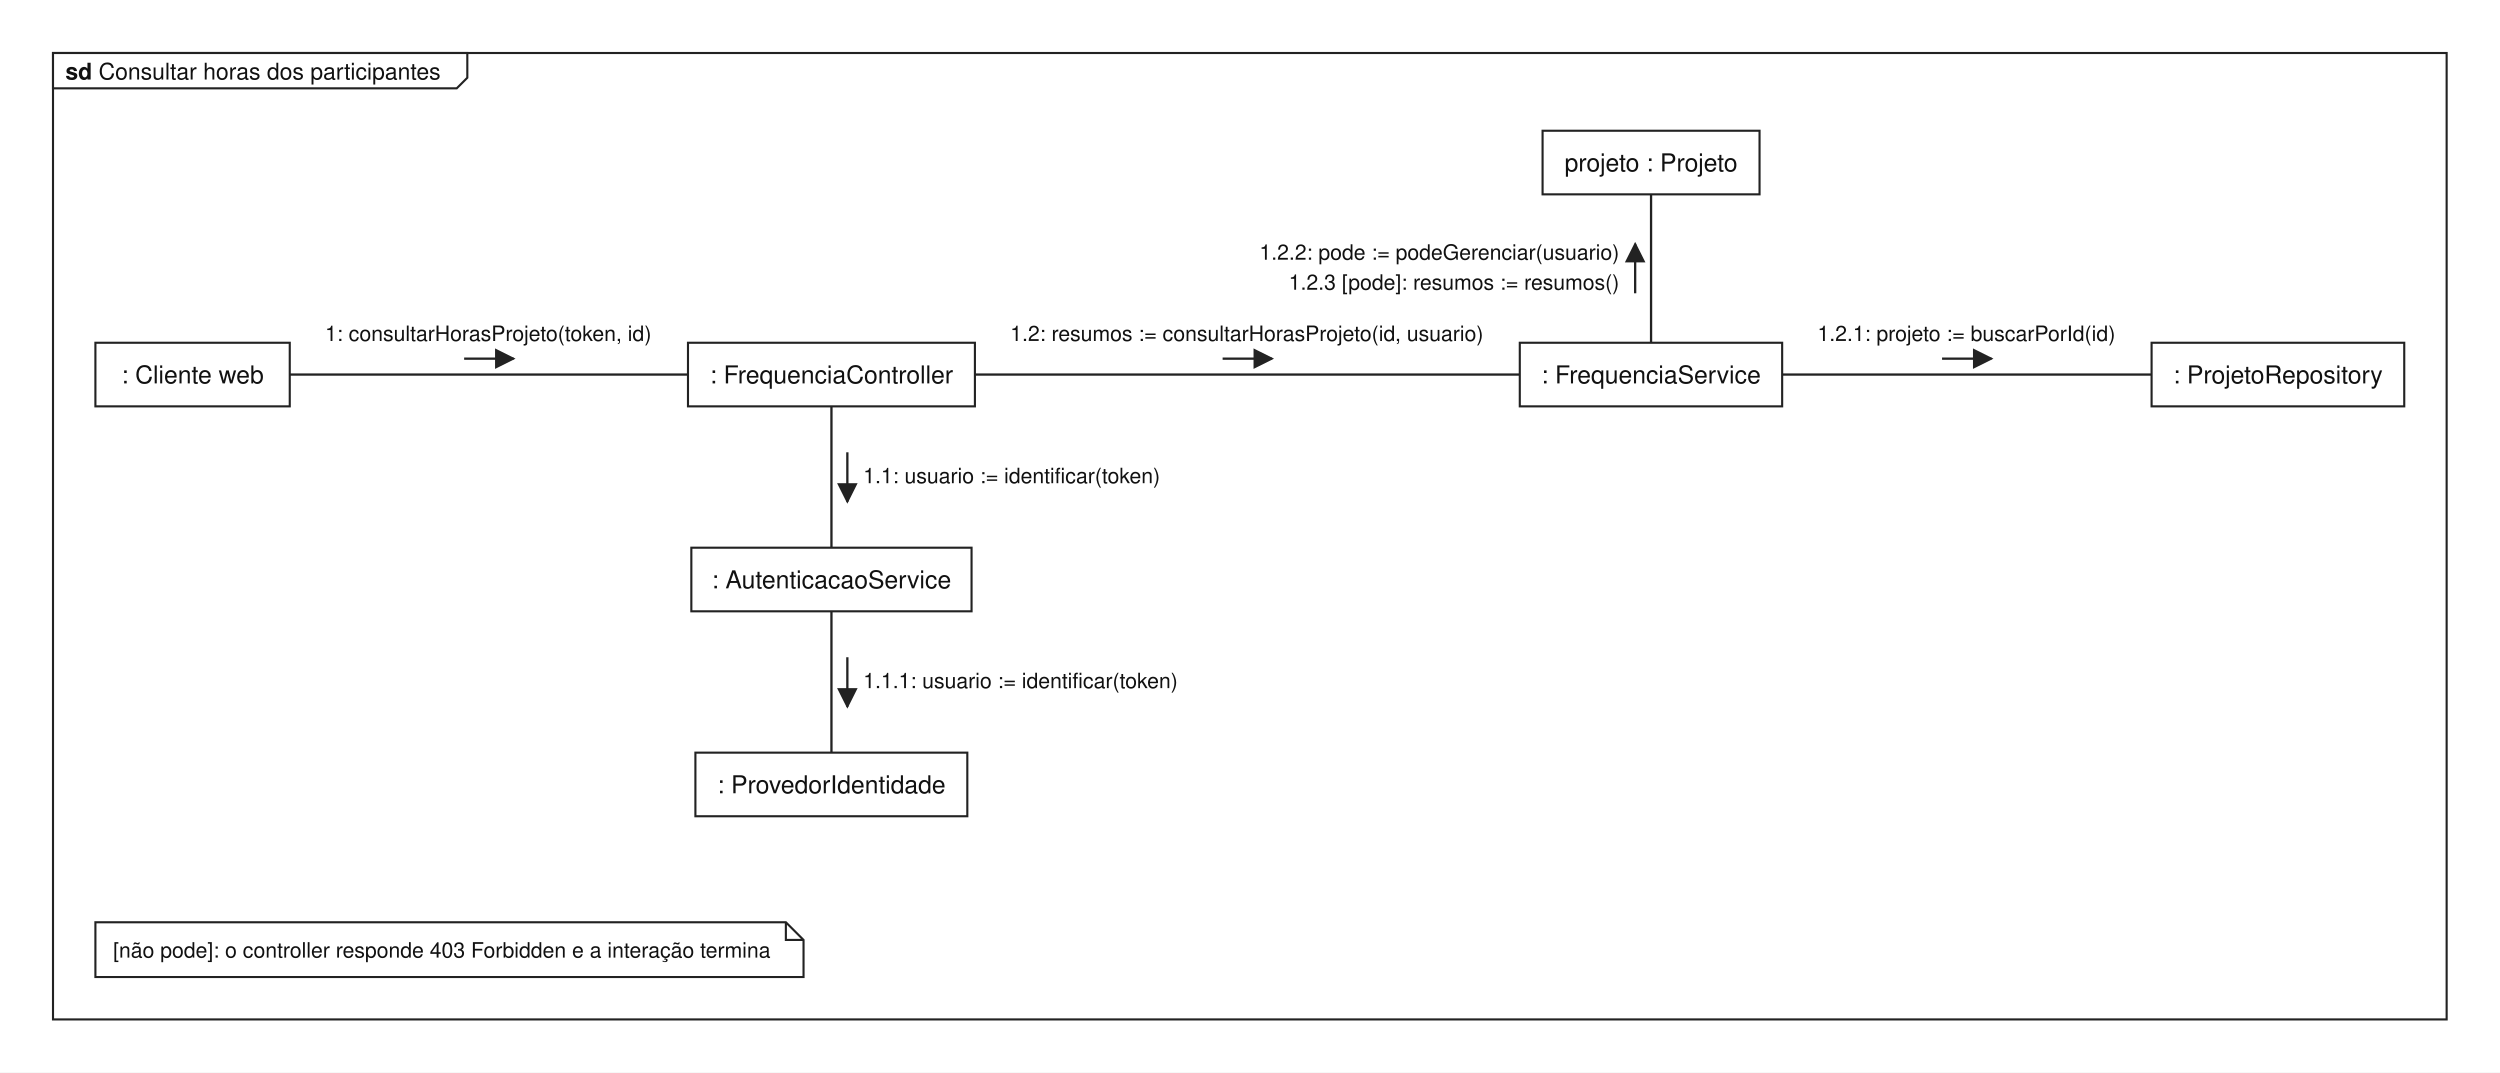
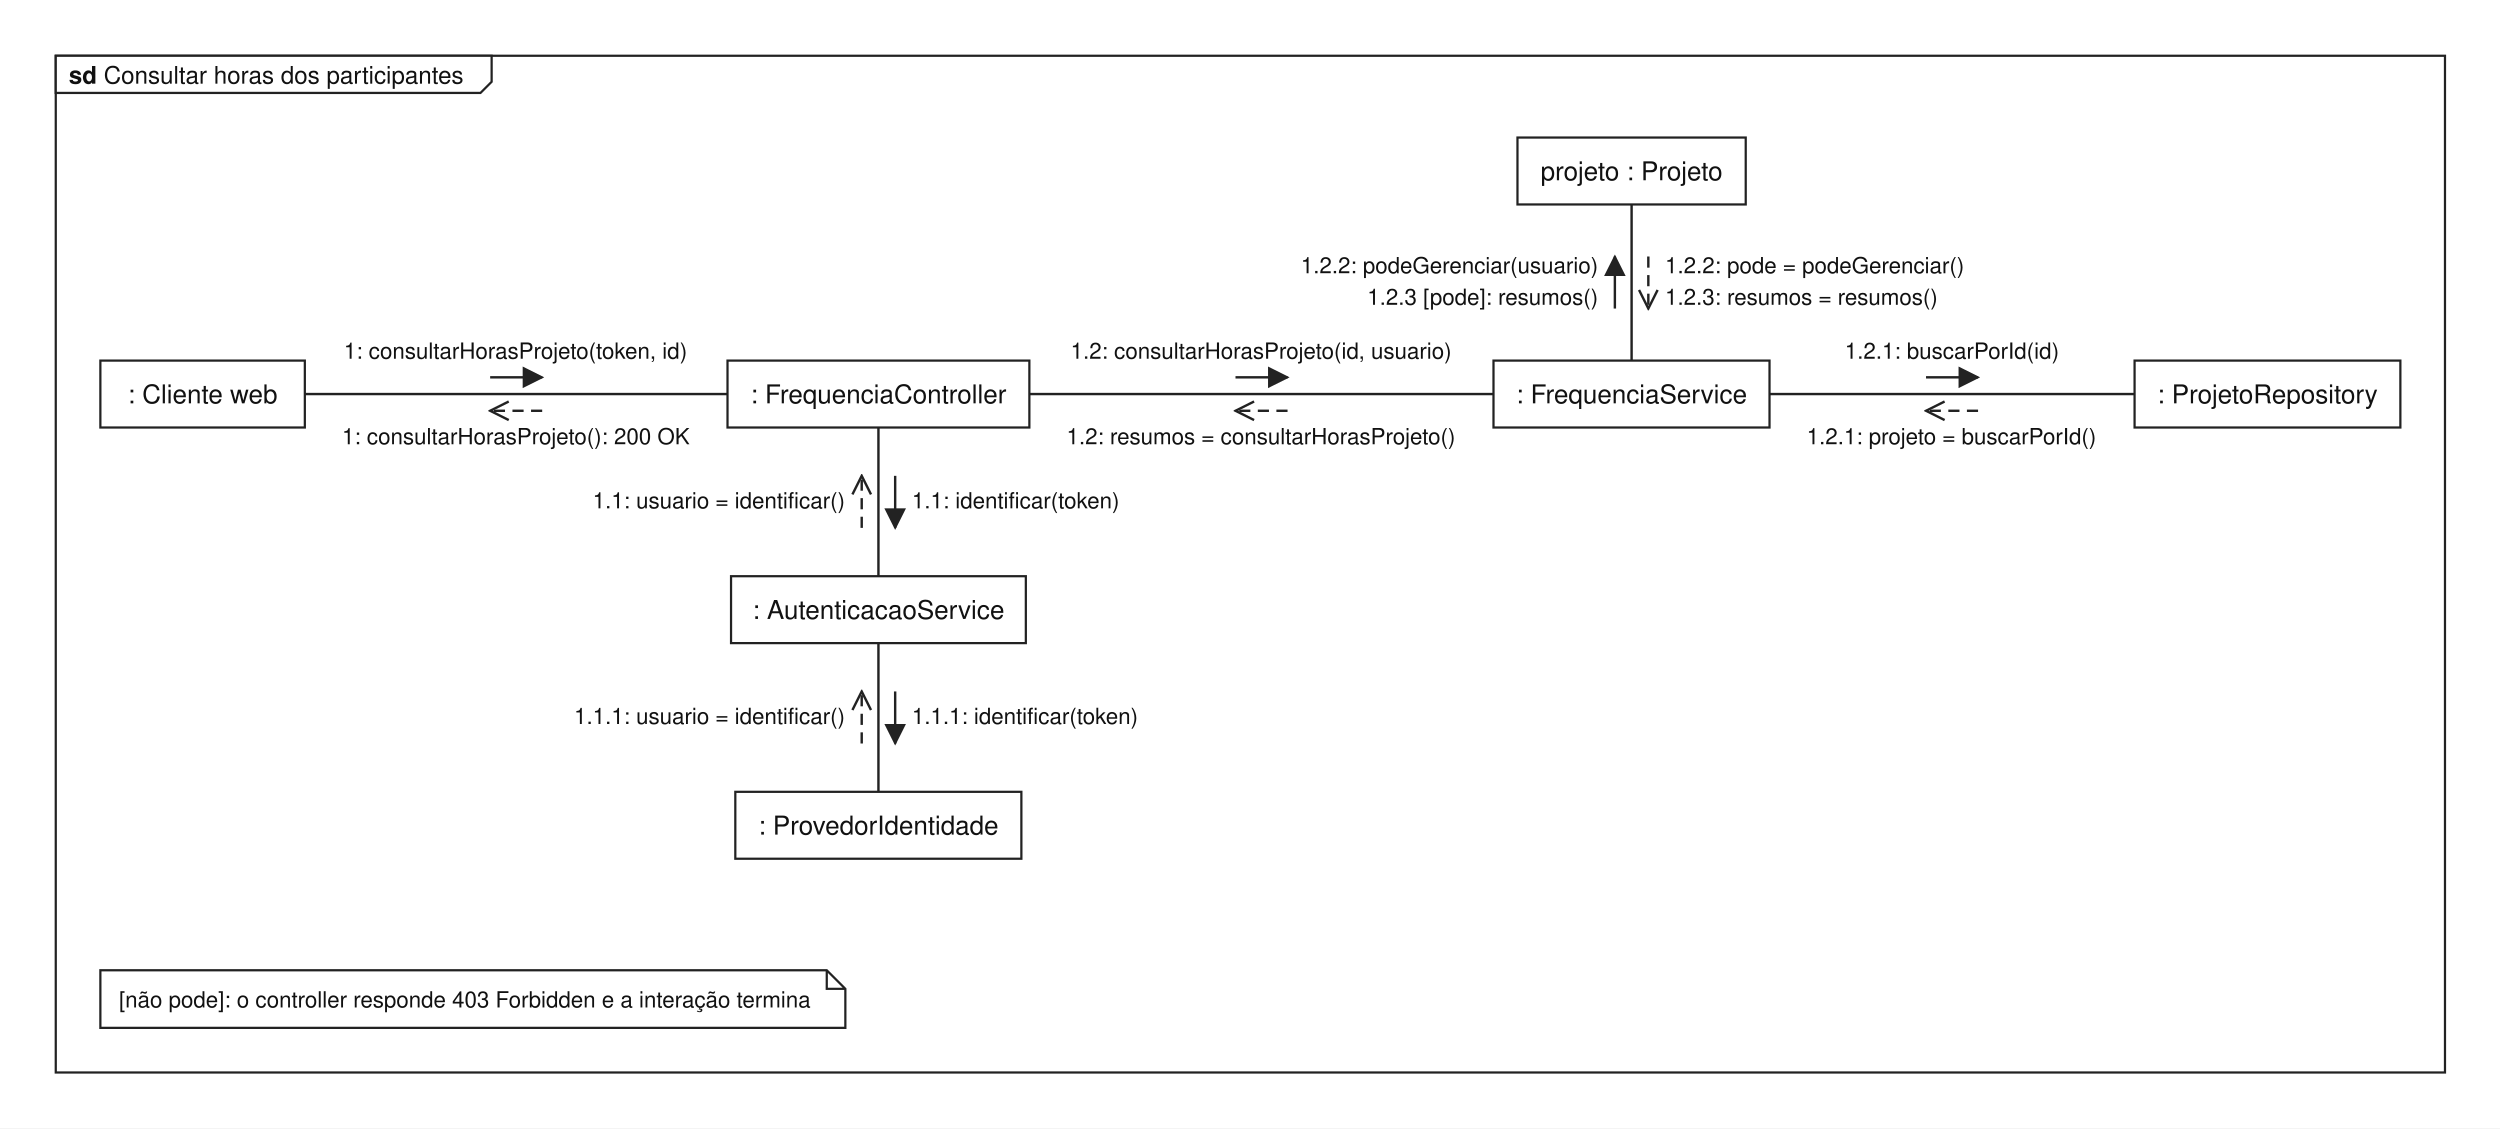
- <svg xmlns="http://www.w3.org/2000/svg" width="1415" height="607" viewBox="0 0 1415 607" font-family="Helvetica, Arial, 'Liberation Sans', sans-serif">
+ <svg xmlns="http://www.w3.org/2000/svg" width="1345" height="607" viewBox="0 0 1345 607" font-family="Helvetica, Arial, 'Liberation Sans', sans-serif">
  <defs>
    <marker id="seta" viewBox="0 0 12 12" refX="11" refY="6" markerWidth="12" markerHeight="12" orient="auto-start-reverse" markerUnits="userSpaceOnUse">
      <path d="M1,1 L11,6 L1,11" fill="none" stroke="#222" stroke-width="1.3" />
    </marker>
    <marker id="seta_cheia" viewBox="0 0 12 12" refX="11" refY="6" markerWidth="12" markerHeight="12" orient="auto-start-reverse" markerUnits="userSpaceOnUse">
      <path d="M1,1 L11,6 L1,11 Z" fill="#222" stroke="#222" stroke-width="1" />
    </marker>
    <marker id="triangulo" viewBox="0 0 16 16" refX="15" refY="8" markerWidth="16" markerHeight="16" orient="auto-start-reverse" markerUnits="userSpaceOnUse">
      <path d="M1,1 L15,8 L1,15 Z" fill="#fff" stroke="#222" stroke-width="1.3" />
    </marker>
    <marker id="losango" viewBox="0 0 22 12" refX="21" refY="6" markerWidth="22" markerHeight="12" orient="auto-start-reverse" markerUnits="userSpaceOnUse">
      <path d="M1,6 L11,1 L21,6 L11,11 Z" fill="#222" stroke="#222" stroke-width="1.2" />
    </marker>
    <marker id="losango_vazio" viewBox="0 0 22 12" refX="21" refY="6" markerWidth="22" markerHeight="12" orient="auto-start-reverse" markerUnits="userSpaceOnUse">
      <path d="M1,6 L11,1 L21,6 L11,11 Z" fill="#fff" stroke="#222" stroke-width="1.2" />
    </marker>
  </defs>
-   <rect width="1415" height="607" fill="#fff" />
-   <rect x="30.0" y="30.0" width="1354.8" height="547.0" fill="none" stroke="#222" stroke-width="1.2" />
+   <rect width="1345" height="607" fill="#fff" />
+   <rect x="30.0" y="30.0" width="1285.4" height="547.0" fill="none" stroke="#222" stroke-width="1.2" />
  <path d="M30.0,30.0 H264.5 V44.0 L258.5,50.0 H30.0 Z" fill="#fff" stroke="#222" stroke-width="1.2" />
  <text x="37.0" y="45.0" font-size="13" text-anchor="start" font-weight="bold" font-style="normal" fill="#111">sd</text>
  <text x="55.8" y="45.0" font-size="13" text-anchor="start" font-weight="normal" font-style="normal" fill="#111">Consultar horas dos participantes</text>
  <g transform="translate(54.0,194.0)">
    <path d="M0.0,328.0 H390.8 L400.8,338.0 V359.0 H0.0 Z M390.8,328.0 V338.0 H400.8" fill="#fff" stroke="#222" stroke-width="1.2" />
    <text x="10.0" y="348.0" font-size="12" text-anchor="start" font-weight="normal" font-style="normal" fill="#111">[não pode]: o controller responde 403 Forbidden e a interação termina</text>
-     <polyline points="110.0,18.0 335.4,18.0" fill="none" stroke="#222" stroke-width="1.3" />
-     <polyline points="208.7,9.0 236.7,9.0" fill="none" stroke="#222" stroke-width="1.3" marker-end="url(#seta_cheia)" />
-     <text x="130.0" y="-1.0" font-size="12" text-anchor="start" stroke="#fff" stroke-width="5" stroke-linejoin="round" paint-order="stroke" font-weight="normal" font-style="normal" fill="#111">1: consultarHorasProjeto(token, id)</text>
-     <polyline points="416.6,36.0 416.6,116.0" fill="none" stroke="#222" stroke-width="1.3" />
-     <polyline points="425.6,62.0 425.6,90.0" fill="none" stroke="#222" stroke-width="1.3" marker-end="url(#seta_cheia)" />
-     <text x="434.6" y="79.5" font-size="12" text-anchor="start" stroke="#fff" stroke-width="5" stroke-linejoin="round" paint-order="stroke" font-weight="normal" font-style="normal" fill="#111">1.1: usuario := identificar(token)</text>
-     <polyline points="416.6,152.0 416.6,232.0" fill="none" stroke="#222" stroke-width="1.3" />
-     <polyline points="425.6,178.0 425.6,206.0" fill="none" stroke="#222" stroke-width="1.3" marker-end="url(#seta_cheia)" />
-     <text x="434.6" y="195.5" font-size="12" text-anchor="start" stroke="#fff" stroke-width="5" stroke-linejoin="round" paint-order="stroke" font-weight="normal" font-style="normal" fill="#111">1.1.1: usuario := identificar(token)</text>
-     <polyline points="497.8,18.0 806.2,18.0" fill="none" stroke="#222" stroke-width="1.3" />
-     <polyline points="638.0,9.0 666.0,9.0" fill="none" stroke="#222" stroke-width="1.3" marker-end="url(#seta_cheia)" />
-     <text x="517.8" y="-1.0" font-size="12" text-anchor="start" stroke="#fff" stroke-width="5" stroke-linejoin="round" paint-order="stroke" font-weight="normal" font-style="normal" fill="#111">1.2: resumos := consultarHorasProjeto(id, usuario)</text>
-     <polyline points="954.7,18.0 1163.8,18.0" fill="none" stroke="#222" stroke-width="1.3" />
-     <polyline points="1045.2,9.0 1073.2,9.0" fill="none" stroke="#222" stroke-width="1.3" marker-end="url(#seta_cheia)" />
-     <text x="974.7" y="-1.0" font-size="12" text-anchor="start" stroke="#fff" stroke-width="5" stroke-linejoin="round" paint-order="stroke" font-weight="normal" font-style="normal" fill="#111">1.2.1: projeto := buscarPorId(id)</text>
-     <polyline points="880.5,0.0 880.5,-84.0" fill="none" stroke="#222" stroke-width="1.3" />
-     <polyline points="871.5,-28.0 871.5,-56.0" fill="none" stroke="#222" stroke-width="1.3" marker-end="url(#seta_cheia)" />
-     <text x="862.5" y="-47.0" font-size="12" text-anchor="end" stroke="#fff" stroke-width="5" stroke-linejoin="round" paint-order="stroke" font-weight="normal" font-style="normal" fill="#111">1.2.2: pode := podeGerenciar(usuario)</text>
-     <text x="862.5" y="-30.0" font-size="12" text-anchor="end" stroke="#fff" stroke-width="5" stroke-linejoin="round" paint-order="stroke" font-weight="normal" font-style="normal" fill="#111">1.2.3 [pode]: resumos := resumos()</text>
+     <polyline points="110.0,18.0 337.4,18.0" fill="none" stroke="#222" stroke-width="1.3" />
+     <polyline points="209.7,9.0 237.7,9.0" fill="none" stroke="#222" stroke-width="1.3" marker-end="url(#seta_cheia)" />
+     <text x="131.0" y="-1.0" font-size="12" text-anchor="start" stroke="#fff" stroke-width="5" stroke-linejoin="round" paint-order="stroke" font-weight="normal" font-style="normal" fill="#111">1: consultarHorasProjeto(token, id)</text>
+     <polyline points="237.7,27.0 209.7,27.0" fill="none" stroke="#222" stroke-width="1.3" stroke-dasharray="6,4" marker-end="url(#seta)" />
+     <text x="130.0" y="45.0" font-size="12" text-anchor="start" stroke="#fff" stroke-width="5" stroke-linejoin="round" paint-order="stroke" font-weight="normal" font-style="normal" fill="#111">1: consultarHorasProjeto(): 200 OK</text>
+     <polyline points="418.6,36.0 418.6,116.0" fill="none" stroke="#222" stroke-width="1.3" />
+     <polyline points="427.6,62.0 427.6,90.0" fill="none" stroke="#222" stroke-width="1.3" marker-end="url(#seta_cheia)" />
+     <text x="436.6" y="79.5" font-size="12" text-anchor="start" stroke="#fff" stroke-width="5" stroke-linejoin="round" paint-order="stroke" font-weight="normal" font-style="normal" fill="#111">1.1: identificar(token)</text>
+     <polyline points="409.6,90.0 409.6,62.0" fill="none" stroke="#222" stroke-width="1.3" stroke-dasharray="6,4" marker-end="url(#seta)" />
+     <text x="400.6" y="79.5" font-size="12" text-anchor="end" stroke="#fff" stroke-width="5" stroke-linejoin="round" paint-order="stroke" font-weight="normal" font-style="normal" fill="#111">1.1: usuario = identificar()</text>
+     <polyline points="418.6,152.0 418.6,232.0" fill="none" stroke="#222" stroke-width="1.3" />
+     <polyline points="427.6,178.0 427.6,206.0" fill="none" stroke="#222" stroke-width="1.3" marker-end="url(#seta_cheia)" />
+     <text x="436.6" y="195.5" font-size="12" text-anchor="start" stroke="#fff" stroke-width="5" stroke-linejoin="round" paint-order="stroke" font-weight="normal" font-style="normal" fill="#111">1.1.1: identificar(token)</text>
+     <polyline points="409.6,206.0 409.6,178.0" fill="none" stroke="#222" stroke-width="1.3" stroke-dasharray="6,4" marker-end="url(#seta)" />
+     <text x="400.6" y="195.5" font-size="12" text-anchor="end" stroke="#fff" stroke-width="5" stroke-linejoin="round" paint-order="stroke" font-weight="normal" font-style="normal" fill="#111">1.1.1: usuario = identificar()</text>
+     <polyline points="499.8,18.0 749.5,18.0" fill="none" stroke="#222" stroke-width="1.3" />
+     <polyline points="610.7,9.0 638.7,9.0" fill="none" stroke="#222" stroke-width="1.3" marker-end="url(#seta_cheia)" />
+     <text x="522.0" y="-1.0" font-size="12" text-anchor="start" stroke="#fff" stroke-width="5" stroke-linejoin="round" paint-order="stroke" font-weight="normal" font-style="normal" fill="#111">1.2: consultarHorasProjeto(id, usuario)</text>
+     <polyline points="638.7,27.0 610.7,27.0" fill="none" stroke="#222" stroke-width="1.3" stroke-dasharray="6,4" marker-end="url(#seta)" />
+     <text x="519.8" y="45.0" font-size="12" text-anchor="start" stroke="#fff" stroke-width="5" stroke-linejoin="round" paint-order="stroke" font-weight="normal" font-style="normal" fill="#111">1.2: resumos = consultarHorasProjeto()</text>
+     <polyline points="898.0,18.0 1094.4,18.0" fill="none" stroke="#222" stroke-width="1.3" />
+     <polyline points="982.2,9.0 1010.2,9.0" fill="none" stroke="#222" stroke-width="1.3" marker-end="url(#seta_cheia)" />
+     <text x="938.5" y="-1.0" font-size="12" text-anchor="start" stroke="#fff" stroke-width="5" stroke-linejoin="round" paint-order="stroke" font-weight="normal" font-style="normal" fill="#111">1.2.1: buscarPorId(id)</text>
+     <polyline points="1010.2,27.0 982.2,27.0" fill="none" stroke="#222" stroke-width="1.3" stroke-dasharray="6,4" marker-end="url(#seta)" />
+     <text x="918.0" y="45.0" font-size="12" text-anchor="start" stroke="#fff" stroke-width="5" stroke-linejoin="round" paint-order="stroke" font-weight="normal" font-style="normal" fill="#111">1.2.1: projeto = buscarPorId()</text>
+     <polyline points="823.8,0.0 823.8,-84.0" fill="none" stroke="#222" stroke-width="1.3" />
+     <polyline points="814.8,-28.0 814.8,-56.0" fill="none" stroke="#222" stroke-width="1.3" marker-end="url(#seta_cheia)" />
+     <text x="805.8" y="-47.0" font-size="12" text-anchor="end" stroke="#fff" stroke-width="5" stroke-linejoin="round" paint-order="stroke" font-weight="normal" font-style="normal" fill="#111">1.2.2: podeGerenciar(usuario)</text>
+     <text x="805.8" y="-30.0" font-size="12" text-anchor="end" stroke="#fff" stroke-width="5" stroke-linejoin="round" paint-order="stroke" font-weight="normal" font-style="normal" fill="#111">1.2.3 [pode]: resumos()</text>
+     <polyline points="832.8,-56.0 832.8,-28.0" fill="none" stroke="#222" stroke-width="1.3" stroke-dasharray="6,4" marker-end="url(#seta)" />
+     <text x="841.8" y="-47.0" font-size="12" text-anchor="start" stroke="#fff" stroke-width="5" stroke-linejoin="round" paint-order="stroke" font-weight="normal" font-style="normal" fill="#111">1.2.2: pode = podeGerenciar()</text>
+     <text x="841.8" y="-30.0" font-size="12" text-anchor="start" stroke="#fff" stroke-width="5" stroke-linejoin="round" paint-order="stroke" font-weight="normal" font-style="normal" fill="#111">1.2.3: resumos = resumos()</text>
    <rect x="0.0" y="0.0" width="110.0" height="36.0" fill="#fff" stroke="#222" stroke-width="1.2" />
    <text x="55.0" y="23.0" font-size="14" text-anchor="middle" font-weight="normal" font-style="normal" fill="#111">: Cliente web</text>
-     <rect x="335.4" y="0.0" width="162.4" height="36.0" fill="#fff" stroke="#222" stroke-width="1.2" />
-     <text x="416.6" y="23.0" font-size="14" text-anchor="middle" font-weight="normal" font-style="normal" fill="#111">: FrequenciaController</text>
-     <rect x="337.3" y="116.0" width="158.6" height="36.0" fill="#fff" stroke="#222" stroke-width="1.2" />
-     <text x="416.6" y="139.0" font-size="14" text-anchor="middle" font-weight="normal" font-style="normal" fill="#111">: AutenticacaoService</text>
-     <rect x="339.6" y="232.0" width="153.9" height="36.0" fill="#fff" stroke="#222" stroke-width="1.2" />
-     <text x="416.6" y="255.0" font-size="14" text-anchor="middle" font-weight="normal" font-style="normal" fill="#111">: ProvedorIdentidade</text>
-     <rect x="806.2" y="0.0" width="148.5" height="36.0" fill="#fff" stroke="#222" stroke-width="1.2" />
-     <text x="880.5" y="23.0" font-size="14" text-anchor="middle" font-weight="normal" font-style="normal" fill="#111">: FrequenciaService</text>
-     <rect x="1163.8" y="0.0" width="143.0" height="36.0" fill="#fff" stroke="#222" stroke-width="1.2" />
-     <text x="1235.3" y="23.0" font-size="14" text-anchor="middle" font-weight="normal" font-style="normal" fill="#111">: ProjetoRepository</text>
-     <rect x="819.1" y="-120.0" width="122.8" height="36.0" fill="#fff" stroke="#222" stroke-width="1.2" />
-     <text x="880.5" y="-97.0" font-size="14" text-anchor="middle" font-weight="normal" font-style="normal" fill="#111">projeto : Projeto</text>
+     <rect x="337.4" y="0.0" width="162.4" height="36.0" fill="#fff" stroke="#222" stroke-width="1.2" />
+     <text x="418.6" y="23.0" font-size="14" text-anchor="middle" font-weight="normal" font-style="normal" fill="#111">: FrequenciaController</text>
+     <rect x="339.3" y="116.0" width="158.6" height="36.0" fill="#fff" stroke="#222" stroke-width="1.2" />
+     <text x="418.6" y="139.0" font-size="14" text-anchor="middle" font-weight="normal" font-style="normal" fill="#111">: AutenticacaoService</text>
+     <rect x="341.6" y="232.0" width="153.9" height="36.0" fill="#fff" stroke="#222" stroke-width="1.2" />
+     <text x="418.6" y="255.0" font-size="14" text-anchor="middle" font-weight="normal" font-style="normal" fill="#111">: ProvedorIdentidade</text>
+     <rect x="749.5" y="0.0" width="148.5" height="36.0" fill="#fff" stroke="#222" stroke-width="1.2" />
+     <text x="823.8" y="23.0" font-size="14" text-anchor="middle" font-weight="normal" font-style="normal" fill="#111">: FrequenciaService</text>
+     <rect x="1094.4" y="0.0" width="143.0" height="36.0" fill="#fff" stroke="#222" stroke-width="1.2" />
+     <text x="1165.9" y="23.0" font-size="14" text-anchor="middle" font-weight="normal" font-style="normal" fill="#111">: ProjetoRepository</text>
+     <rect x="762.4" y="-120.0" width="122.8" height="36.0" fill="#fff" stroke="#222" stroke-width="1.2" />
+     <text x="823.8" y="-97.0" font-size="14" text-anchor="middle" font-weight="normal" font-style="normal" fill="#111">projeto : Projeto</text>
  </g>
</svg>
